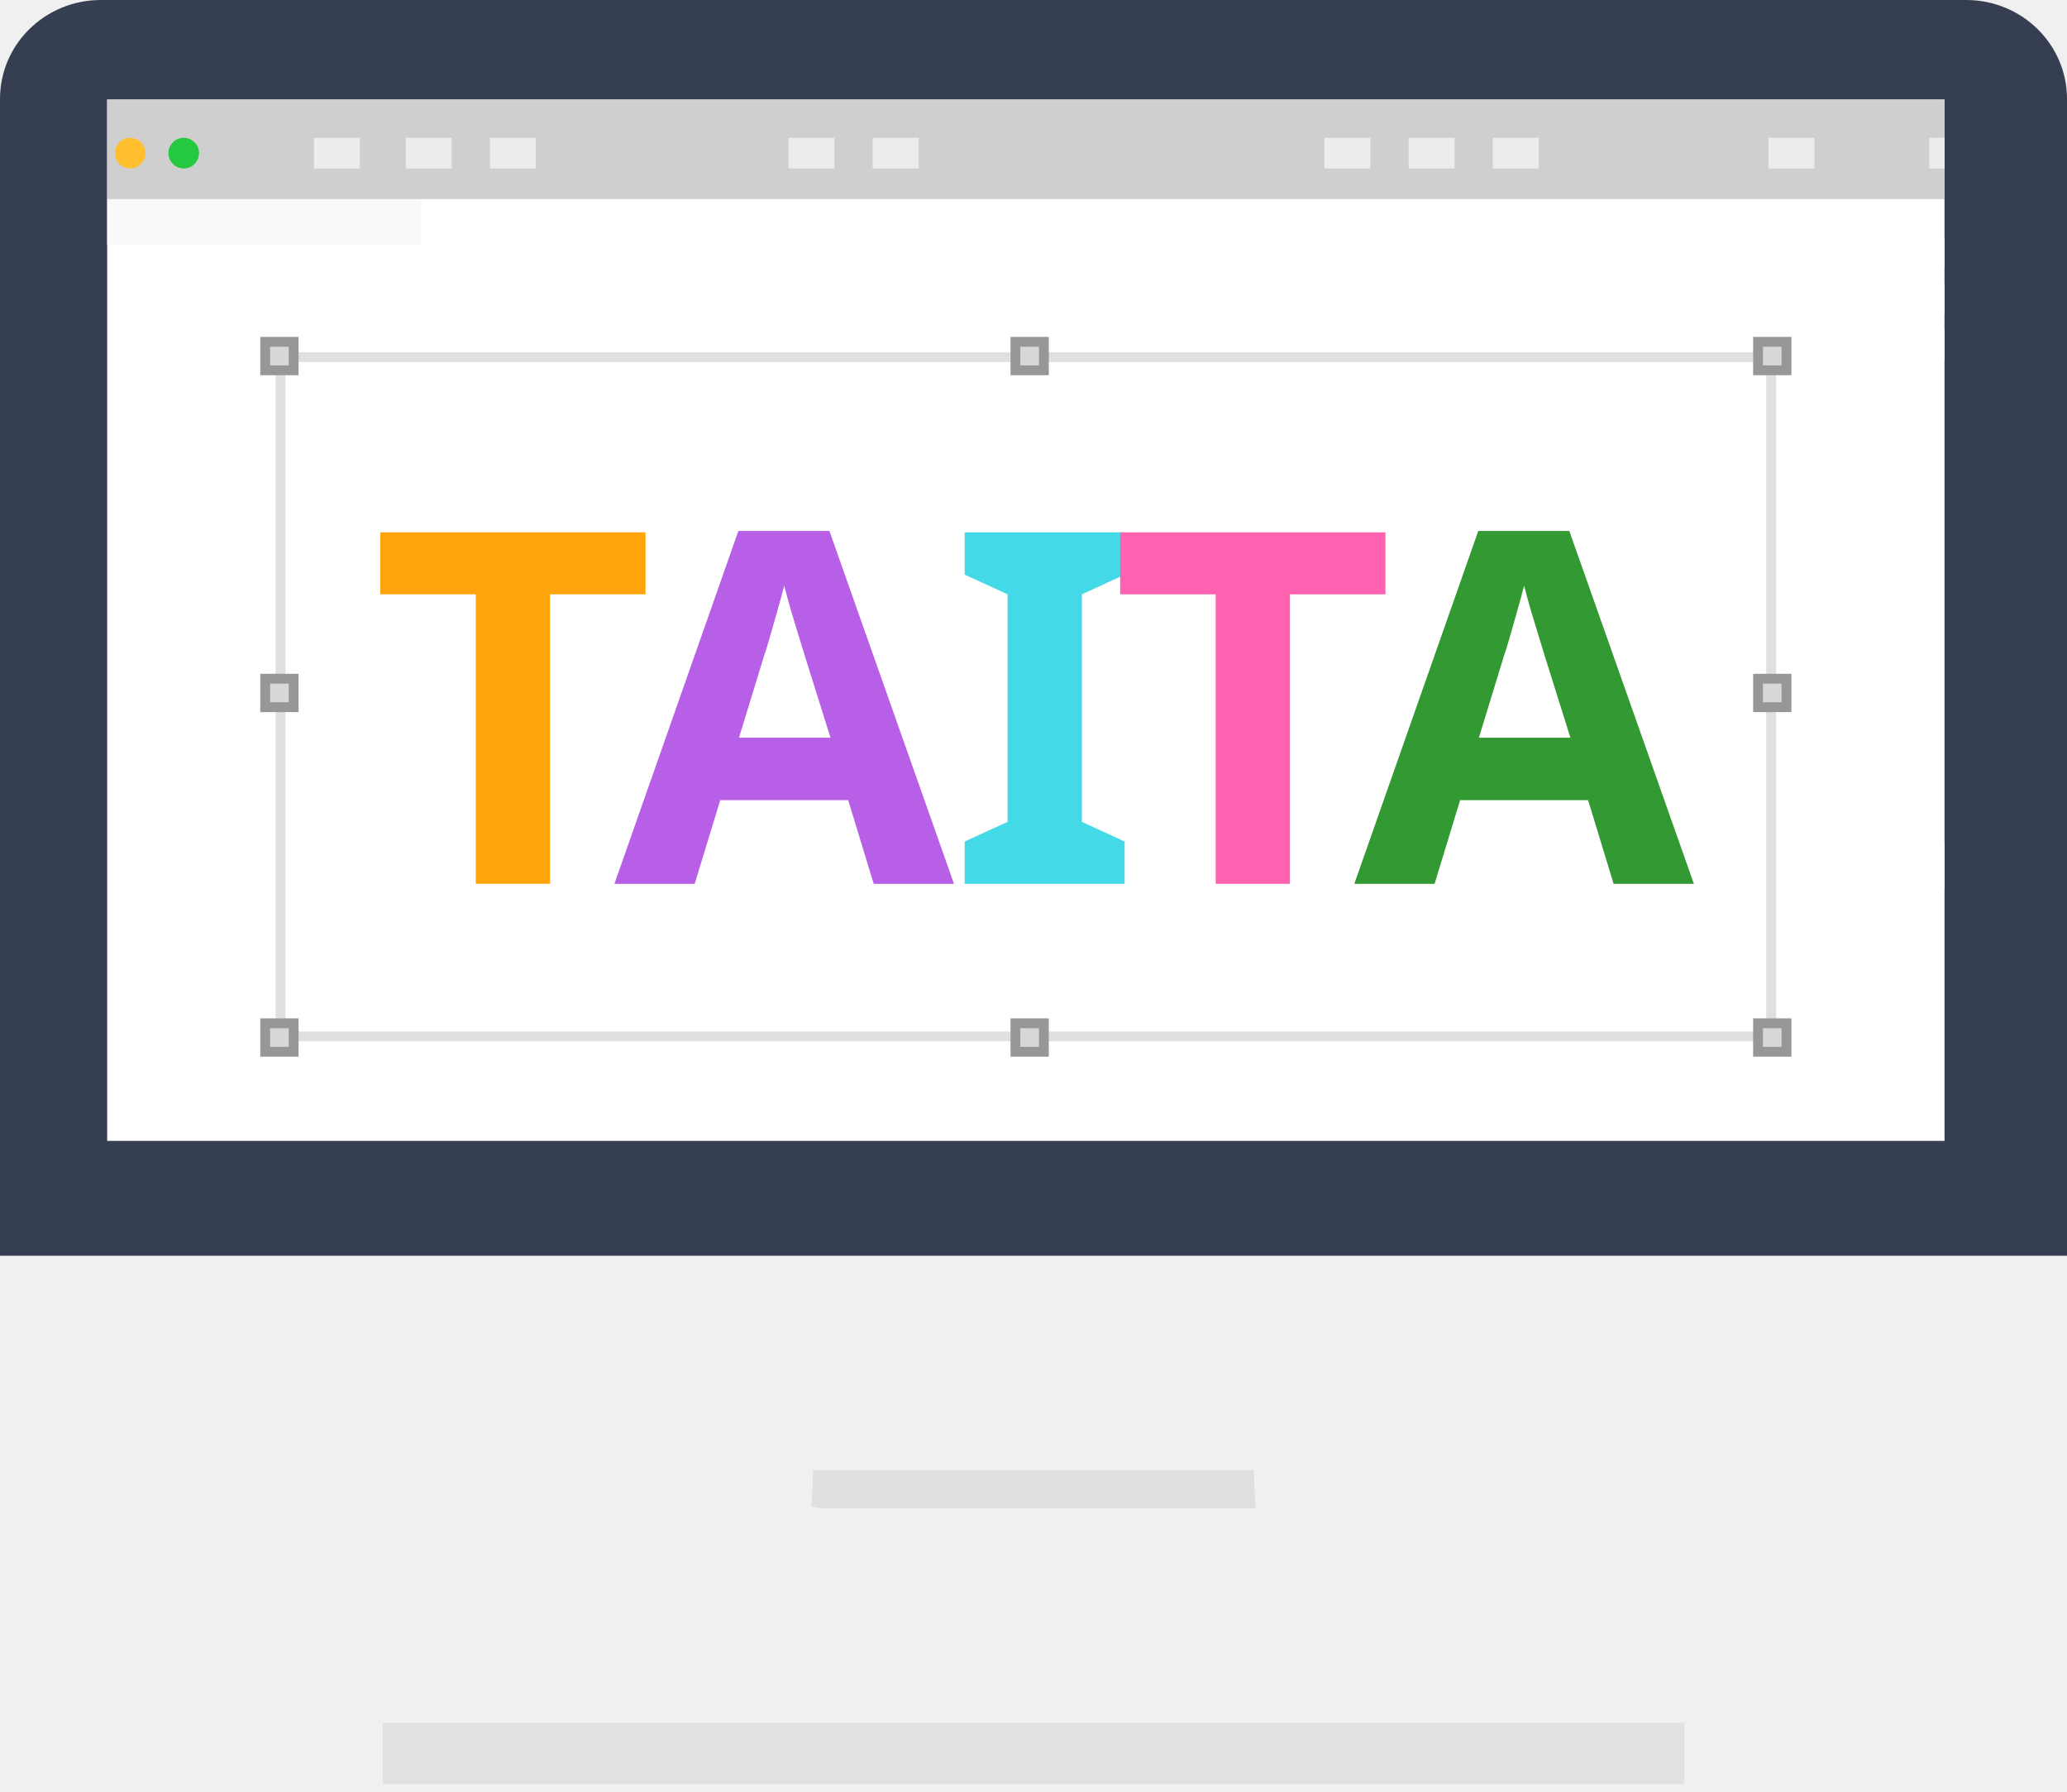
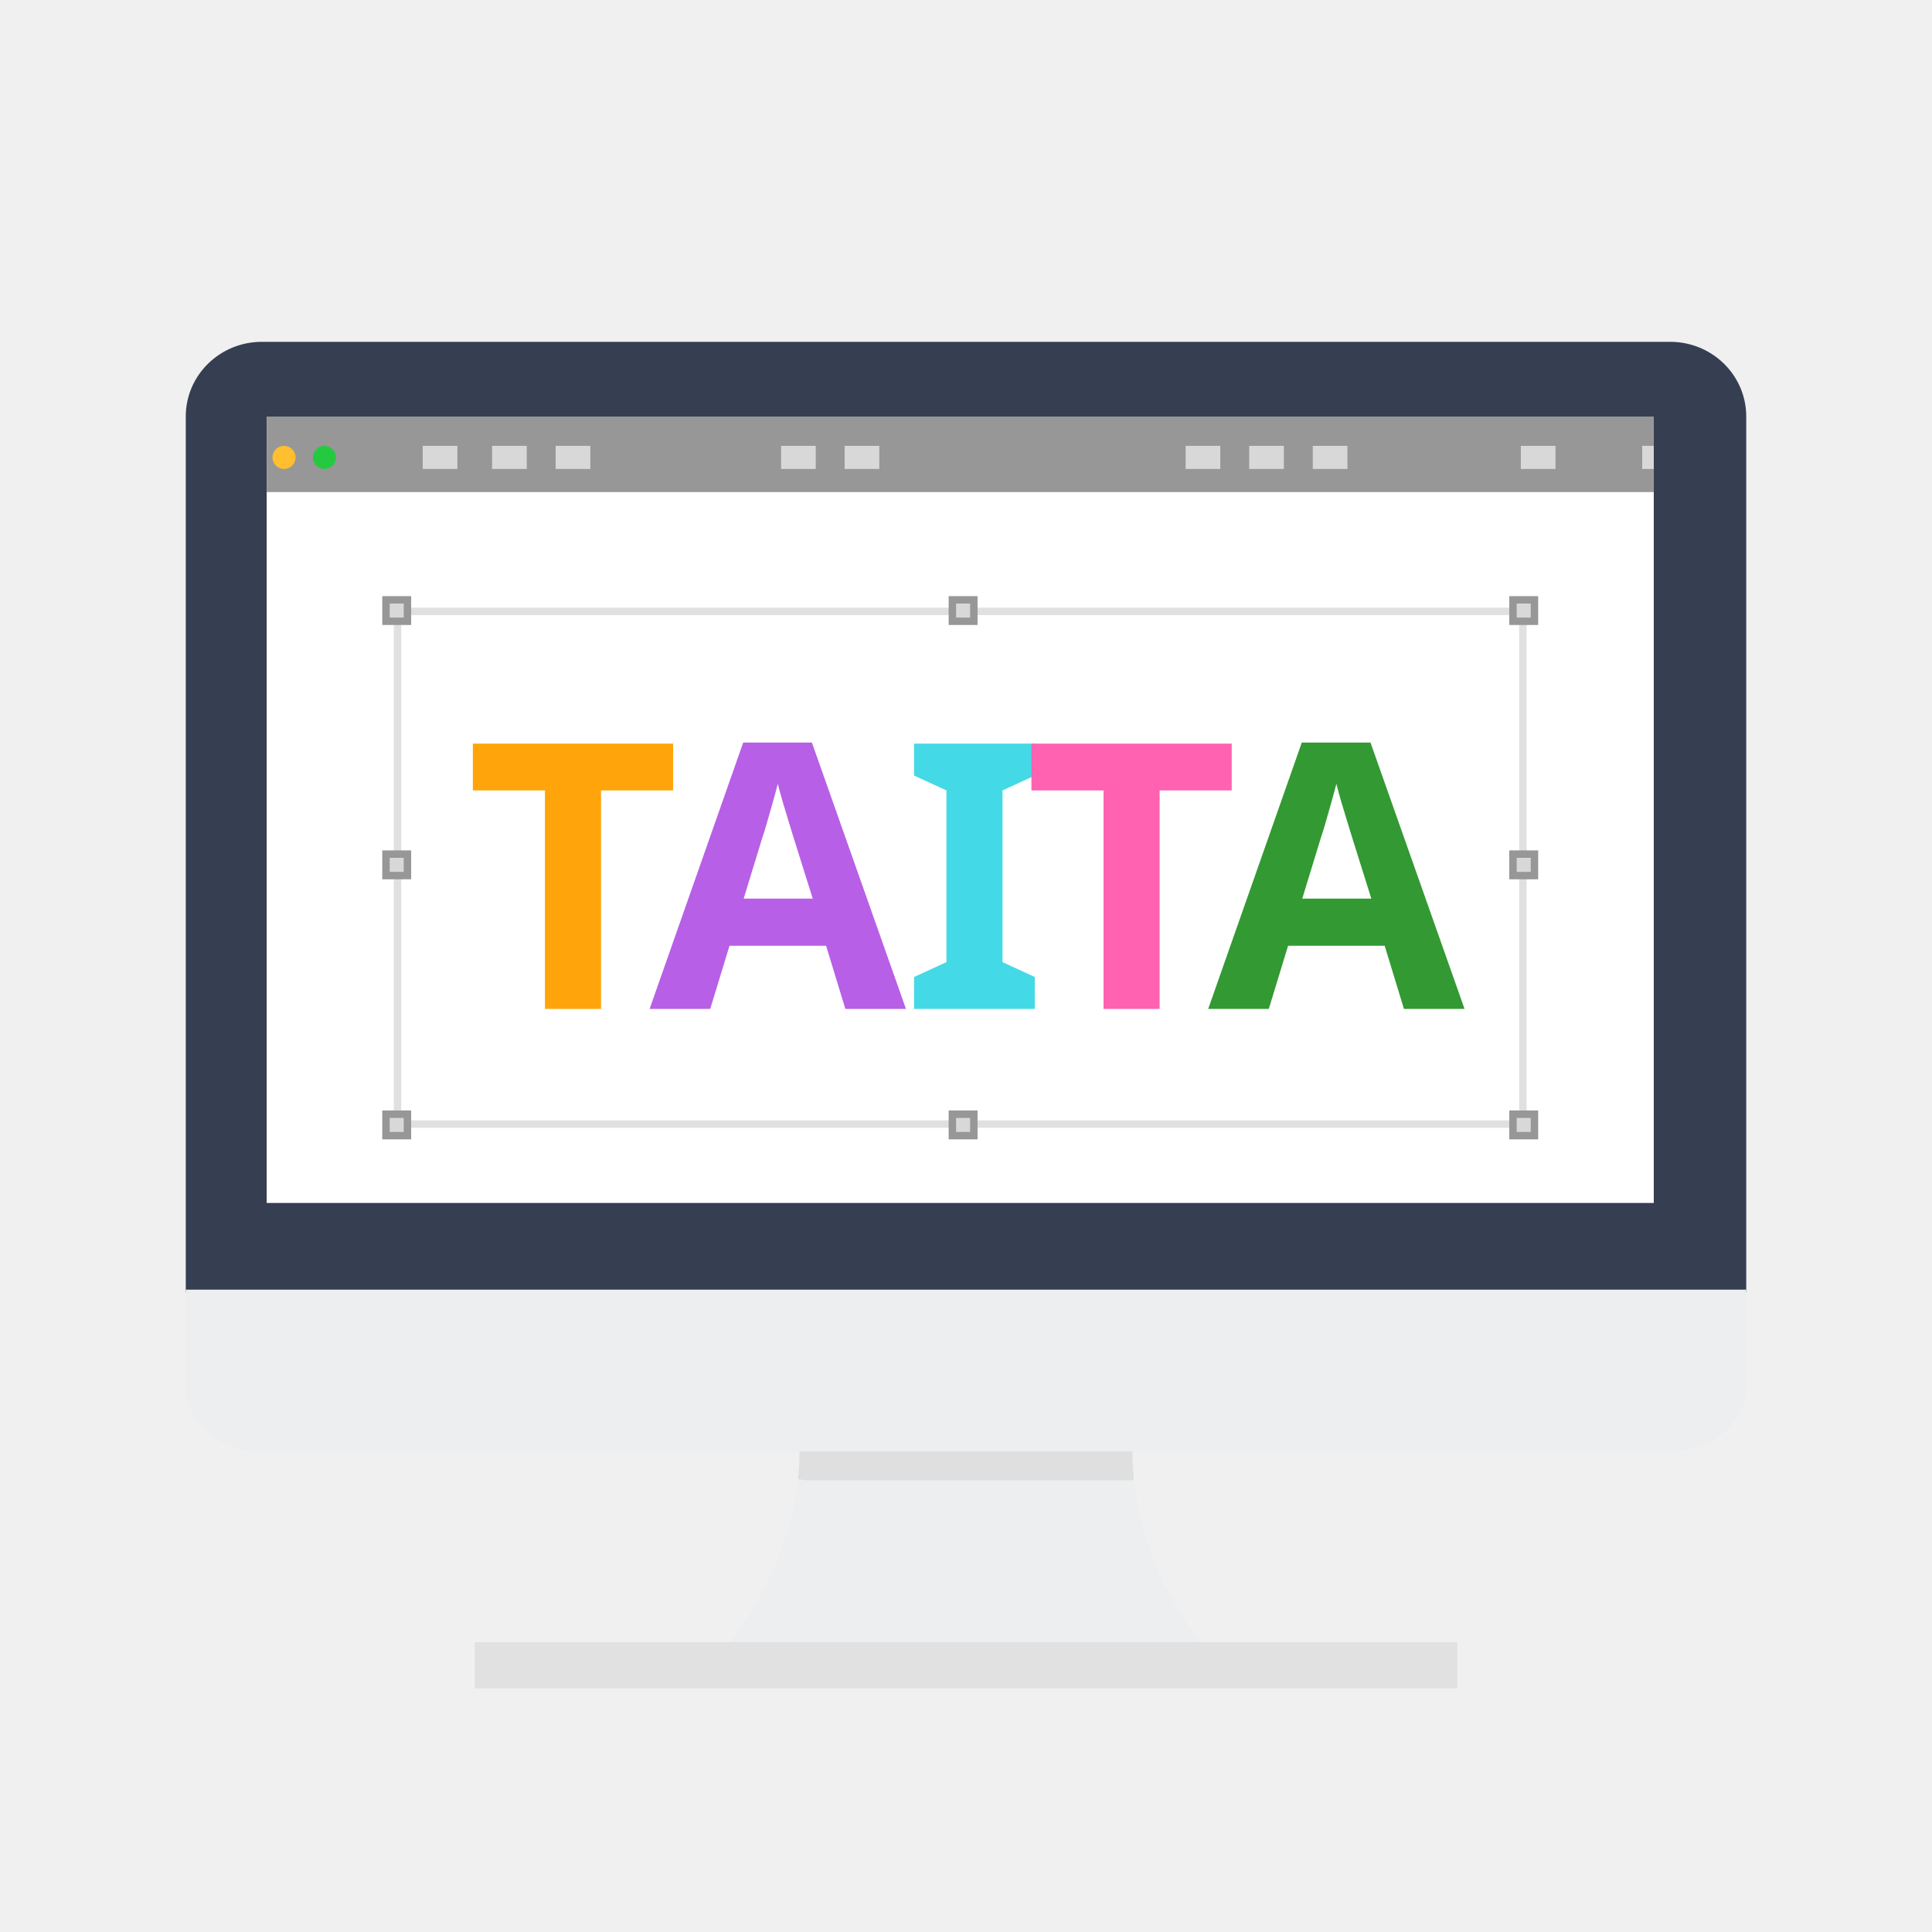
- <svg xmlns="http://www.w3.org/2000/svg" xmlns:xlink="http://www.w3.org/1999/xlink" width="210px" height="182px" viewBox="0 0 210 182" version="1.1">
+ <svg xmlns="http://www.w3.org/2000/svg" xmlns:xlink="http://www.w3.org/1999/xlink" width="260px" height="260px" viewBox="0 0 260 260" version="1.1">
  <defs>
    <path d="M74.667,31.889 C74.667,31.889 59.733,19.564 59.733,0 L14.933,0 C14.933,18.751 0,31.889 0,31.889 L74.667,31.889 Z" id="path-1" />
    <polygon id="path-3" points="0 105.778 186.667 105.778 186.667 0 0 0" />
-     <rect id="path-5" x="164.889" y="75.444" width="38.889" height="4.667" />
-     <rect id="path-6" x="1.556" y="1.556" width="152.444" height="70" />
-     <mask id="mask-7" maskContentUnits="userSpaceOnUse" maskUnits="objectBoundingBox" x="0" y="0" width="152.444" height="70" fill="white">
-       <use xlink:href="#path-6" />
+     <rect id="path-5" x="1.556" y="1.556" width="152.444" height="70" />
+     <mask id="mask-6" maskContentUnits="userSpaceOnUse" maskUnits="objectBoundingBox" x="0" y="0" width="152.444" height="70" fill="white">
+       <use xlink:href="#path-5" />
    </mask>
-     <rect id="path-8" x="0" y="0" width="3.889" height="3.889" />
-     <mask id="mask-9" maskContentUnits="userSpaceOnUse" maskUnits="objectBoundingBox" x="0" y="0" width="3.889" height="3.889" fill="white">
-       <use xlink:href="#path-8" />
+     <rect id="path-7" x="0" y="0" width="3.889" height="3.889" />
+     <mask id="mask-8" maskContentUnits="userSpaceOnUse" maskUnits="objectBoundingBox" x="0" y="0" width="3.889" height="3.889" fill="white">
+       <use xlink:href="#path-7" />
    </mask>
-     <rect id="path-10" x="151.667" y="0" width="3.889" height="3.889" />
-     <mask id="mask-11" maskContentUnits="userSpaceOnUse" maskUnits="objectBoundingBox" x="0" y="0" width="3.889" height="3.889" fill="white">
-       <use xlink:href="#path-10" />
+     <rect id="path-9" x="151.667" y="0" width="3.889" height="3.889" />
+     <mask id="mask-10" maskContentUnits="userSpaceOnUse" maskUnits="objectBoundingBox" x="0" y="0" width="3.889" height="3.889" fill="white">
+       <use xlink:href="#path-9" />
    </mask>
-     <rect id="path-12" x="76.222" y="0" width="3.889" height="3.889" />
-     <mask id="mask-13" maskContentUnits="userSpaceOnUse" maskUnits="objectBoundingBox" x="0" y="0" width="3.889" height="3.889" fill="white">
-       <use xlink:href="#path-12" />
+     <rect id="path-11" x="76.222" y="0" width="3.889" height="3.889" />
+     <mask id="mask-12" maskContentUnits="userSpaceOnUse" maskUnits="objectBoundingBox" x="0" y="0" width="3.889" height="3.889" fill="white">
+       <use xlink:href="#path-11" />
    </mask>
-     <rect id="path-14" x="0" y="69.222" width="3.889" height="3.889" />
-     <mask id="mask-15" maskContentUnits="userSpaceOnUse" maskUnits="objectBoundingBox" x="0" y="0" width="3.889" height="3.889" fill="white">
-       <use xlink:href="#path-14" />
+     <rect id="path-13" x="0" y="69.222" width="3.889" height="3.889" />
+     <mask id="mask-14" maskContentUnits="userSpaceOnUse" maskUnits="objectBoundingBox" x="0" y="0" width="3.889" height="3.889" fill="white">
+       <use xlink:href="#path-13" />
    </mask>
-     <rect id="path-16" x="151.667" y="69.222" width="3.889" height="3.889" />
-     <mask id="mask-17" maskContentUnits="userSpaceOnUse" maskUnits="objectBoundingBox" x="0" y="0" width="3.889" height="3.889" fill="white">
-       <use xlink:href="#path-16" />
+     <rect id="path-15" x="151.667" y="69.222" width="3.889" height="3.889" />
+     <mask id="mask-16" maskContentUnits="userSpaceOnUse" maskUnits="objectBoundingBox" x="0" y="0" width="3.889" height="3.889" fill="white">
+       <use xlink:href="#path-15" />
    </mask>
-     <rect id="path-18" x="0" y="34.222" width="3.889" height="3.889" />
-     <mask id="mask-19" maskContentUnits="userSpaceOnUse" maskUnits="objectBoundingBox" x="0" y="0" width="3.889" height="3.889" fill="white">
-       <use xlink:href="#path-18" />
+     <rect id="path-17" x="0" y="34.222" width="3.889" height="3.889" />
+     <mask id="mask-18" maskContentUnits="userSpaceOnUse" maskUnits="objectBoundingBox" x="0" y="0" width="3.889" height="3.889" fill="white">
+       <use xlink:href="#path-17" />
    </mask>
-     <rect id="path-20" x="151.667" y="34.222" width="3.889" height="3.889" />
-     <mask id="mask-21" maskContentUnits="userSpaceOnUse" maskUnits="objectBoundingBox" x="0" y="0" width="3.889" height="3.889" fill="white">
-       <use xlink:href="#path-20" />
+     <rect id="path-19" x="151.667" y="34.222" width="3.889" height="3.889" />
+     <mask id="mask-20" maskContentUnits="userSpaceOnUse" maskUnits="objectBoundingBox" x="0" y="0" width="3.889" height="3.889" fill="white">
+       <use xlink:href="#path-19" />
    </mask>
-     <rect id="path-22" x="76.222" y="69.222" width="3.889" height="3.889" />
-     <mask id="mask-23" maskContentUnits="userSpaceOnUse" maskUnits="objectBoundingBox" x="0" y="0" width="3.889" height="3.889" fill="white">
-       <use xlink:href="#path-22" />
+     <rect id="path-21" x="76.222" y="69.222" width="3.889" height="3.889" />
+     <mask id="mask-22" maskContentUnits="userSpaceOnUse" maskUnits="objectBoundingBox" x="0" y="0" width="3.889" height="3.889" fill="white">
+       <use xlink:href="#path-21" />
    </mask>
  </defs>
-   <g id="visaul" stroke="none" stroke-width="1" fill="none" fill-rule="evenodd">
-     <g id="Home" transform="translate(-923, -1359)">
-       <g id="feature" transform="translate(253, 1079)">
-         <g id="Group-2" transform="translate(0, 211)">
-           <g id="design" transform="translate(670, 69)">
-             <g id="icon/imac">
-               <g>
-                 <path d="M210,127.925 L210,10.048 C210,4.496 205.416,0 199.756,0 L10.244,0 C4.584,0 0,4.496 0,10.048 L0,134.296 L0,127.925 L210,127.925 Z" id="Combined-Shape" fill="#363F51" />
-                 <path d="M0,127.556 L210,127.556 L210,140.622 C210,145.435 205.416,149.333 199.756,149.333 L10.244,149.333 C4.584,149.333 0,145.435 0,140.622 L0,127.556 Z" id="Fill-3" fill="#F1F1F1" />
-                 <g id="Rectangle-9" transform="translate(67.66667, 149.3333)">
-                   <mask id="mask-2" fill="white">
-                     <use xlink:href="#path-1" />
-                   </mask>
-                   <use id="Mask" fill="#F1F1F1" xlink:href="#path-1" />
-                   <rect fill="#DFDFDF" mask="url(#mask-2)" x="9.333" y="-10.111" width="56.778" height="14" rx="7" />
-                 </g>
-                 <g id="Screen-Shot-2016-12-03-at-8.41.46-PM" transform="translate(10.88889, 10.11111)">
-                   <mask id="mask-4" fill="white">
-                     <use xlink:href="#path-3" />
-                   </mask>
-                   <use id="Mask" fill="#FFFFFF" xlink:href="#path-3" />
-                   <rect id="Rectangle-2-Copy-3" fill="#FFFFFF" mask="url(#mask-4)" x="182" y="14" width="7.778" height="3.111" />
-                   <rect id="Rectangle-2-Copy-4" fill="#FFFFFF" mask="url(#mask-4)" x="171.889" y="14" width="7.778" height="3.111" />
-                   <rect id="Rectangle-2-Copy-6" fill="#FFFFFF" mask="url(#mask-4)" x="182" y="18.667" width="7.778" height="3.111" />
-                   <rect id="Rectangle-2-Copy-5" fill="#FFFFFF" mask="url(#mask-4)" x="171.889" y="18.667" width="7.778" height="3.111" />
-                   <rect id="Rectangle-2-Copy-8" fill="#FFFFFF" mask="url(#mask-4)" x="182" y="23.333" width="7.778" height="3.111" />
-                   <rect id="Rectangle-2-Copy-7" fill="#FFFFFF" mask="url(#mask-4)" x="171.889" y="23.333" width="7.778" height="3.111" />
-                   <g id="Rectangle-2-Copy-16" mask="url(#mask-4)" fill="#FFFFFF">
-                     <use xlink:href="#path-5" />
-                   </g>
-                   <rect id="Rectangle-12" fill="#F8F9F8" mask="url(#mask-4)" x="-7.778" y="10.111" width="39.667" height="4.667" />
-                   <rect id="Rectangle-2" fill="#CFCFCF" mask="url(#mask-4)" x="-8.556" y="-1.556" width="203" height="11.667" />
-                   <rect id="Rectangle-13" fill="#ECECEC" mask="url(#mask-4)" x="21" y="3.889" width="4.667" height="3.111" />
-                   <rect id="Rectangle-13-Copy" fill="#ECECEC" mask="url(#mask-4)" x="30.333" y="3.889" width="4.667" height="3.111" />
-                   <rect id="Rectangle-13-Copy-2" fill="#ECECEC" mask="url(#mask-4)" x="38.889" y="3.889" width="4.667" height="3.111" />
-                   <rect id="Rectangle-13-Copy-4" fill="#ECECEC" mask="url(#mask-4)" x="69.222" y="3.889" width="4.667" height="3.111" />
-                   <rect id="Rectangle-13-Copy-3" fill="#ECECEC" mask="url(#mask-4)" x="77.778" y="3.889" width="4.667" height="3.111" />
-                   <rect id="Rectangle-13-Copy-6" fill="#ECECEC" mask="url(#mask-4)" x="168.778" y="3.889" width="4.667" height="3.111" />
-                   <rect id="Rectangle-13-Copy-7" fill="#ECECEC" mask="url(#mask-4)" x="140.778" y="3.889" width="4.667" height="3.111" />
-                   <rect id="Rectangle-13-Copy-8" fill="#ECECEC" mask="url(#mask-4)" x="132.222" y="3.889" width="4.667" height="3.111" />
-                   <rect id="Rectangle-13-Copy-9" fill="#ECECEC" mask="url(#mask-4)" x="123.667" y="3.889" width="4.667" height="3.111" />
-                   <rect id="Rectangle-13-Copy-5" fill="#ECECEC" mask="url(#mask-4)" x="185.111" y="3.889" width="4.667" height="3.111" />
-                   <rect id="Rectangle-11" fill="#FF5F56" mask="url(#mask-4)" x="-4.667" y="3.889" width="3.111" height="3.111" rx="1.556" />
-                   <rect id="Rectangle-11-Copy" fill="#FFBF2E" mask="url(#mask-4)" x="0.778" y="3.889" width="3.111" height="3.111" rx="1.556" />
-                   <rect id="Rectangle-11-Copy-2" fill="#25C940" mask="url(#mask-4)" x="6.222" y="3.889" width="3.111" height="3.111" rx="1.556" />
-                 </g>
-                 <rect id="keyboard" fill="#E1E1E1" x="38.889" y="175" width="132.222" height="6.222" />
-                 <text id="TAITA" font-family="DINAlternate-Bold, DIN Alternate" font-size="50" font-weight="bold" letter-spacing="3.5">
-                   <tspan x="37.634" y="89.778" fill="#FFA40A">T</tspan>
-                   <tspan x="62.423" y="89.778" fill="#B75FE6">A</tspan>
-                   <tspan x="96.416" y="89.778" fill="#44D9E6">I</tspan>
-                   <tspan x="112.806" y="89.778" fill="#FE62B0">T</tspan>
-                   <tspan x="137.595" y="89.778" fill="#339933">A</tspan>
-                 </text>
-                 <g id="sunm_head" transform="translate(26.44444, 34.22222)" stroke-width="2">
-                   <use id="Rectangle-19" stroke="#E0E0E0" mask="url(#mask-7)" xlink:href="#path-6" />
-                   <use id="Rectangle-20" stroke="#979797" mask="url(#mask-9)" fill="#D8D8D8" xlink:href="#path-8" />
-                   <use id="Rectangle-20-Copy" stroke="#979797" mask="url(#mask-11)" fill="#D8D8D8" xlink:href="#path-10" />
-                   <use id="Rectangle-20-Copy-2" stroke="#979797" mask="url(#mask-13)" fill="#D8D8D8" xlink:href="#path-12" />
-                   <use id="Rectangle-20-Copy-5" stroke="#979797" mask="url(#mask-15)" fill="#D8D8D8" xlink:href="#path-14" />
-                   <use id="Rectangle-20-Copy-4" stroke="#979797" mask="url(#mask-17)" fill="#D8D8D8" xlink:href="#path-16" />
-                   <use id="Rectangle-20-Copy-7" stroke="#979797" mask="url(#mask-19)" fill="#D8D8D8" xlink:href="#path-18" />
-                   <use id="Rectangle-20-Copy-6" stroke="#979797" mask="url(#mask-21)" fill="#D8D8D8" xlink:href="#path-20" />
-                   <use id="Rectangle-20-Copy-3" stroke="#979797" mask="url(#mask-23)" fill="#D8D8D8" xlink:href="#path-22" />
-                 </g>
-               </g>
-             </g>
-           </g>
+   <g id="Symbols" stroke="none" stroke-width="1" fill="none" fill-rule="evenodd">
+     <g id="icon/imac">
+       <g transform="translate(25, 46)">
+         <path d="M210,127.925 L210,10.048 C210,4.496 205.416,0 199.756,0 L10.244,0 C4.584,0 0,4.496 0,10.048 L0,134.296 L0,127.925 L210,127.925 Z" id="Combined-Shape" fill="#363F51" />
+         <path d="M0,127.556 L210,127.556 L210,140.622 C210,145.435 205.416,149.333 199.756,149.333 L10.244,149.333 C4.584,149.333 0,145.435 0,140.622 L0,127.556 Z" id="Fill-3" fill="#EDEEF0" />
+         <g id="Rectangle-9" transform="translate(67.66667, 149.3333)">
+           <mask id="mask-2" fill="white">
+             <use xlink:href="#path-1" />
+           </mask>
+           <use id="Mask" fill="#EDEEF0" xlink:href="#path-1" />
+           <rect fill="#DFDFDF" mask="url(#mask-2)" x="9.333" y="-10.111" width="56.778" height="14" rx="7" />
+         </g>
+         <g id="Screen-Shot-2016-12-03-at-8.41.46-PM" transform="translate(10.88889, 10.11111)">
+           <mask id="mask-4" fill="white">
+             <use xlink:href="#path-3" />
+           </mask>
+           <use id="Mask" fill="#FFFFFF" xlink:href="#path-3" />
+           <rect id="Rectangle-2" fill="#979797" mask="url(#mask-4)" x="-8.556" y="-1.556" width="203" height="11.667" />
+           <rect id="Rectangle-13" fill="#D8D8D8" mask="url(#mask-4)" x="21" y="3.889" width="4.667" height="3.111" />
+           <rect id="Rectangle-13-Copy" fill="#D8D8D8" mask="url(#mask-4)" x="30.333" y="3.889" width="4.667" height="3.111" />
+           <rect id="Rectangle-13-Copy-2" fill="#D8D8D8" mask="url(#mask-4)" x="38.889" y="3.889" width="4.667" height="3.111" />
+           <rect id="Rectangle-13-Copy-4" fill="#D8D8D8" mask="url(#mask-4)" x="69.222" y="3.889" width="4.667" height="3.111" />
+           <rect id="Rectangle-13-Copy-3" fill="#D8D8D8" mask="url(#mask-4)" x="77.778" y="3.889" width="4.667" height="3.111" />
+           <rect id="Rectangle-13-Copy-6" fill="#D8D8D8" mask="url(#mask-4)" x="168.778" y="3.889" width="4.667" height="3.111" />
+           <rect id="Rectangle-13-Copy-7" fill="#D8D8D8" mask="url(#mask-4)" x="140.778" y="3.889" width="4.667" height="3.111" />
+           <rect id="Rectangle-13-Copy-8" fill="#D8D8D8" mask="url(#mask-4)" x="132.222" y="3.889" width="4.667" height="3.111" />
+           <rect id="Rectangle-13-Copy-9" fill="#D8D8D8" mask="url(#mask-4)" x="123.667" y="3.889" width="4.667" height="3.111" />
+           <rect id="Rectangle-13-Copy-5" fill="#D8D8D8" mask="url(#mask-4)" x="185.111" y="3.889" width="4.667" height="3.111" />
+           <rect id="Rectangle-11" fill="#FF5F56" mask="url(#mask-4)" x="-4.667" y="3.889" width="3.111" height="3.111" rx="1.556" />
+           <rect id="Rectangle-11-Copy" fill="#FFBF2E" mask="url(#mask-4)" x="0.778" y="3.889" width="3.111" height="3.111" rx="1.556" />
+           <rect id="Rectangle-11-Copy-2" fill="#25C940" mask="url(#mask-4)" x="6.222" y="3.889" width="3.111" height="3.111" rx="1.556" />
+         </g>
+         <rect id="keyboard" fill="#E1E1E1" x="38.889" y="175" width="132.222" height="6.222" />
+         <text id="TAITA" font-family="DINAlternate-Bold, DIN Alternate" font-size="50" font-weight="bold" letter-spacing="3.5">
+           <tspan x="37.634" y="89.778" fill="#FFA40A">T</tspan>
+           <tspan x="62.423" y="89.778" fill="#B75FE6">A</tspan>
+           <tspan x="96.416" y="89.778" fill="#44D9E6">I</tspan>
+           <tspan x="112.806" y="89.778" fill="#FE62B0">T</tspan>
+           <tspan x="137.595" y="89.778" fill="#339933">A</tspan>
+         </text>
+         <g id="sunm_head" transform="translate(26.44444, 34.22222)" stroke-width="2">
+           <use id="Rectangle-19" stroke="#E0E0E0" mask="url(#mask-6)" xlink:href="#path-5" />
+           <use id="Rectangle-20" stroke="#979797" mask="url(#mask-8)" fill="#D8D8D8" xlink:href="#path-7" />
+           <use id="Rectangle-20-Copy" stroke="#979797" mask="url(#mask-10)" fill="#D8D8D8" xlink:href="#path-9" />
+           <use id="Rectangle-20-Copy-2" stroke="#979797" mask="url(#mask-12)" fill="#D8D8D8" xlink:href="#path-11" />
+           <use id="Rectangle-20-Copy-5" stroke="#979797" mask="url(#mask-14)" fill="#D8D8D8" xlink:href="#path-13" />
+           <use id="Rectangle-20-Copy-4" stroke="#979797" mask="url(#mask-16)" fill="#D8D8D8" xlink:href="#path-15" />
+           <use id="Rectangle-20-Copy-7" stroke="#979797" mask="url(#mask-18)" fill="#D8D8D8" xlink:href="#path-17" />
+           <use id="Rectangle-20-Copy-6" stroke="#979797" mask="url(#mask-20)" fill="#D8D8D8" xlink:href="#path-19" />
+           <use id="Rectangle-20-Copy-3" stroke="#979797" mask="url(#mask-22)" fill="#D8D8D8" xlink:href="#path-21" />
        </g>
      </g>
    </g>
  </g>
</svg>
